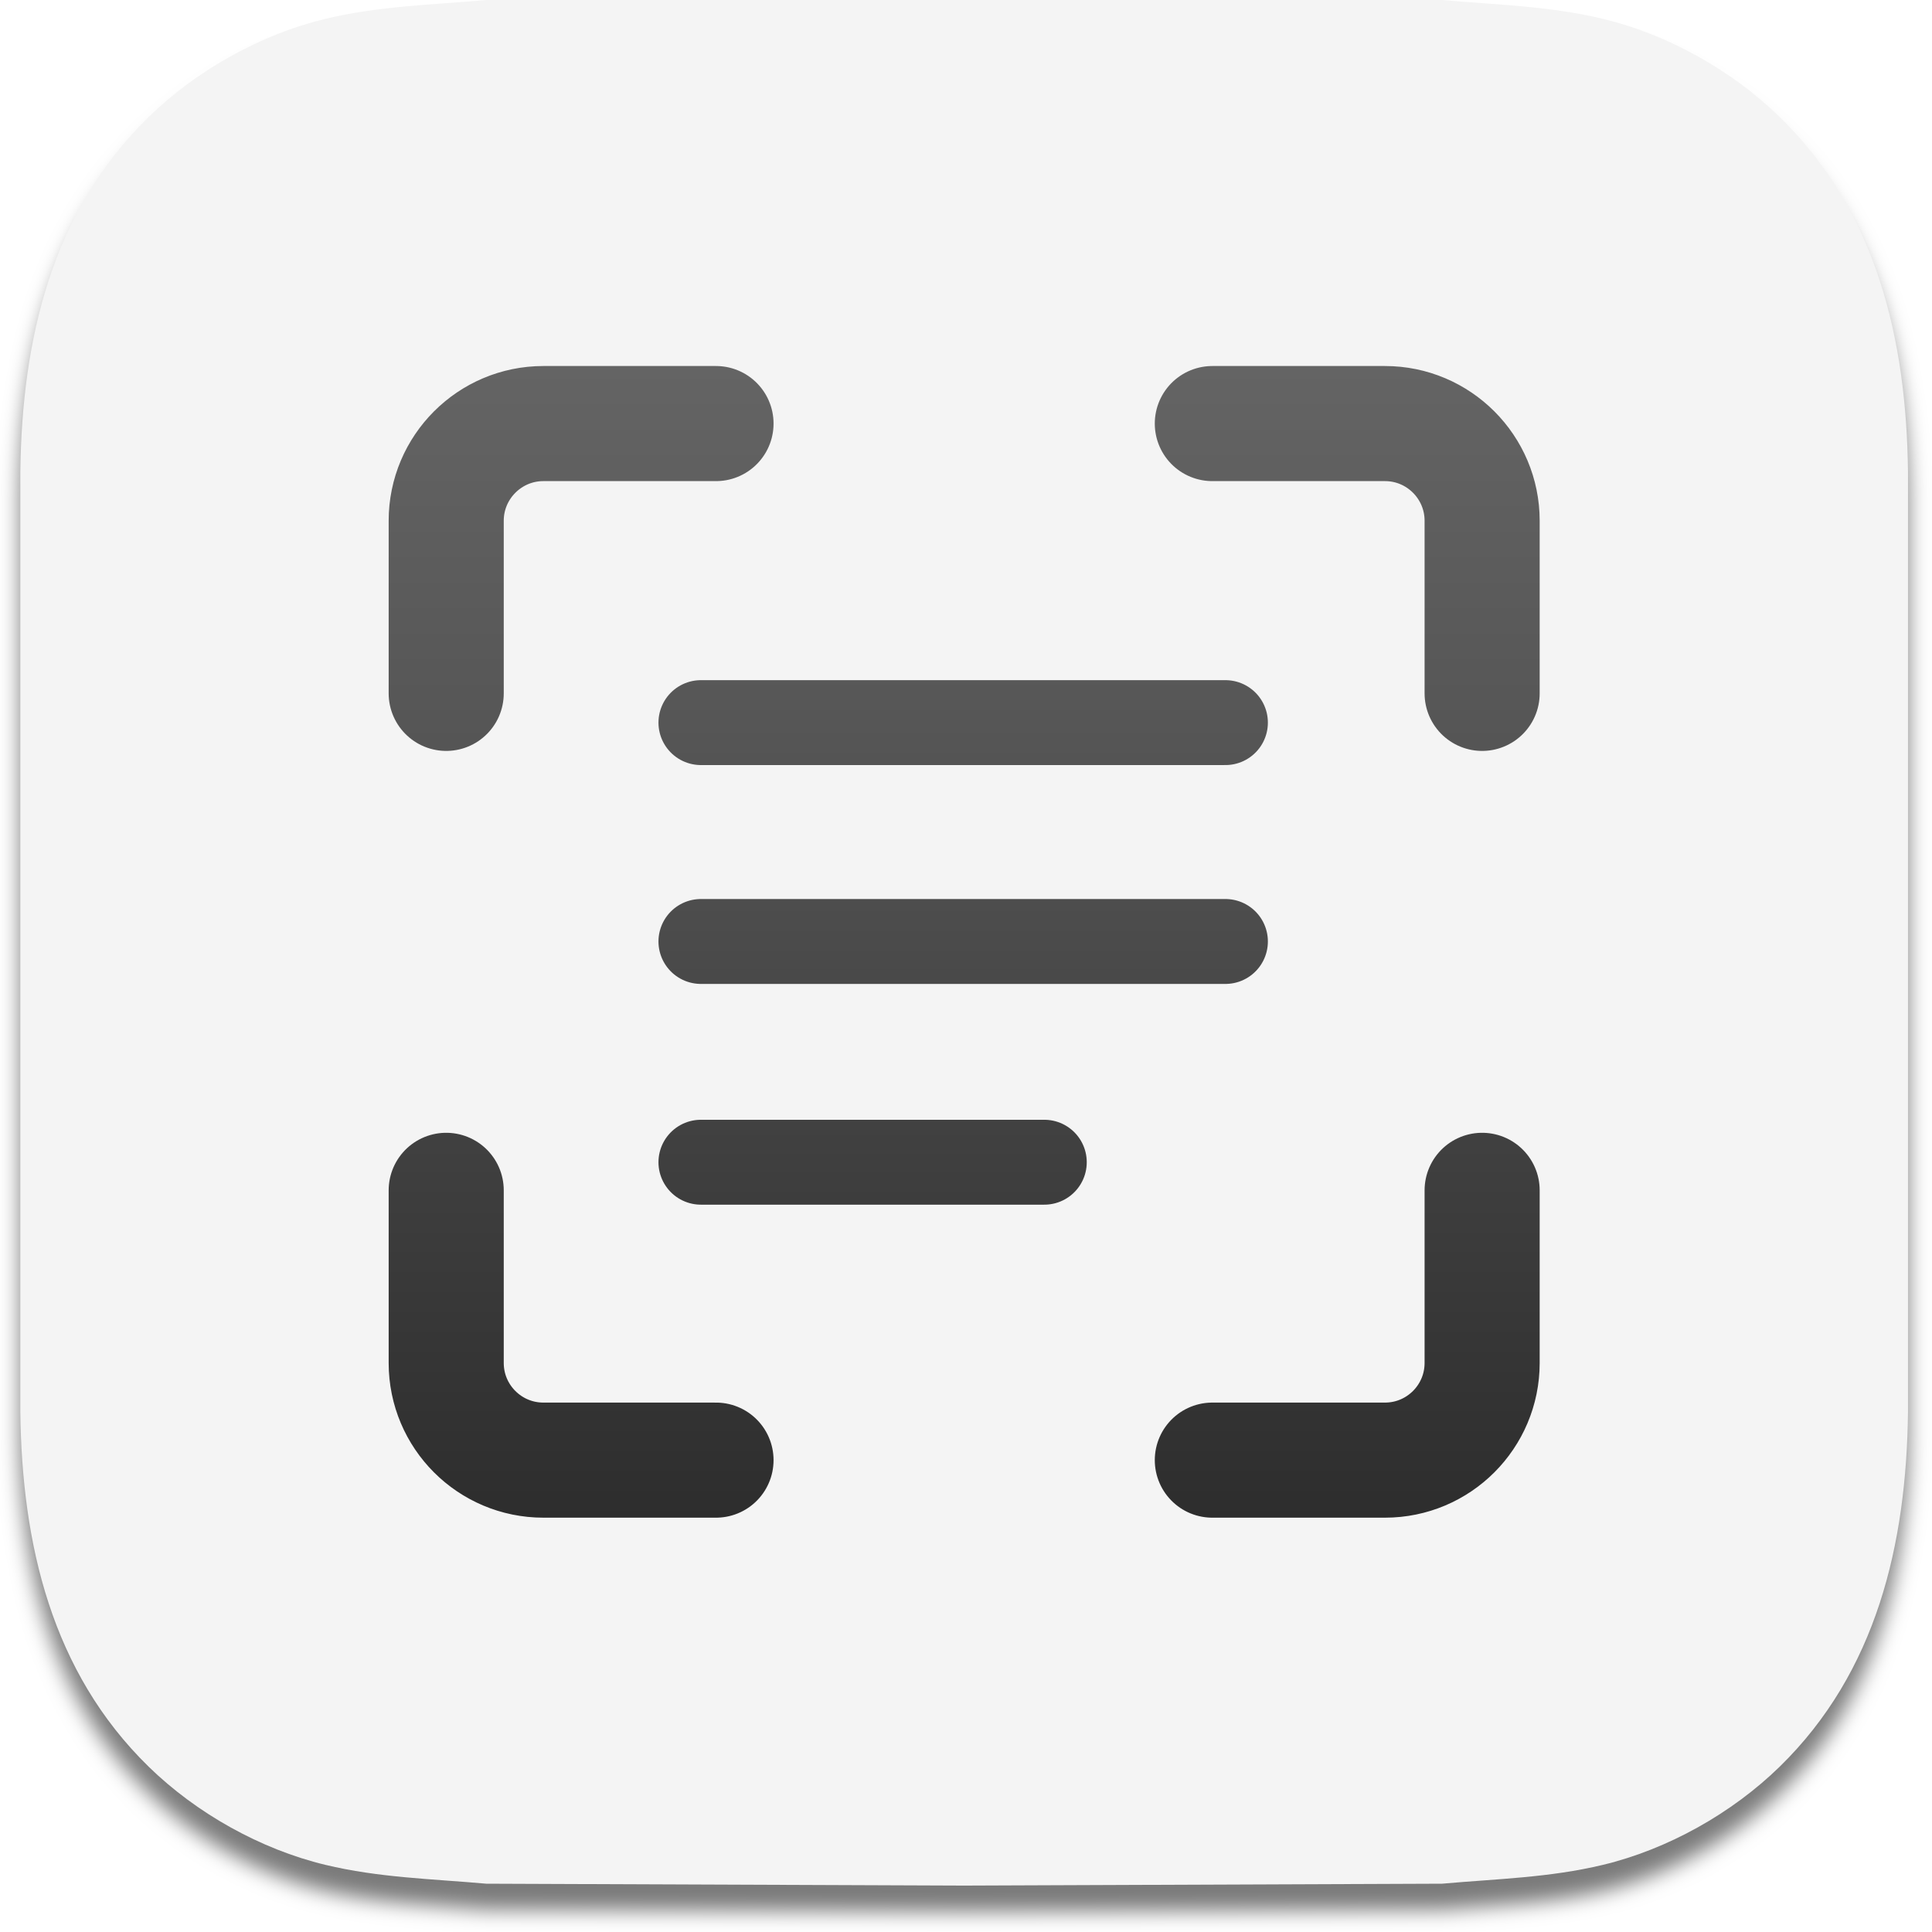
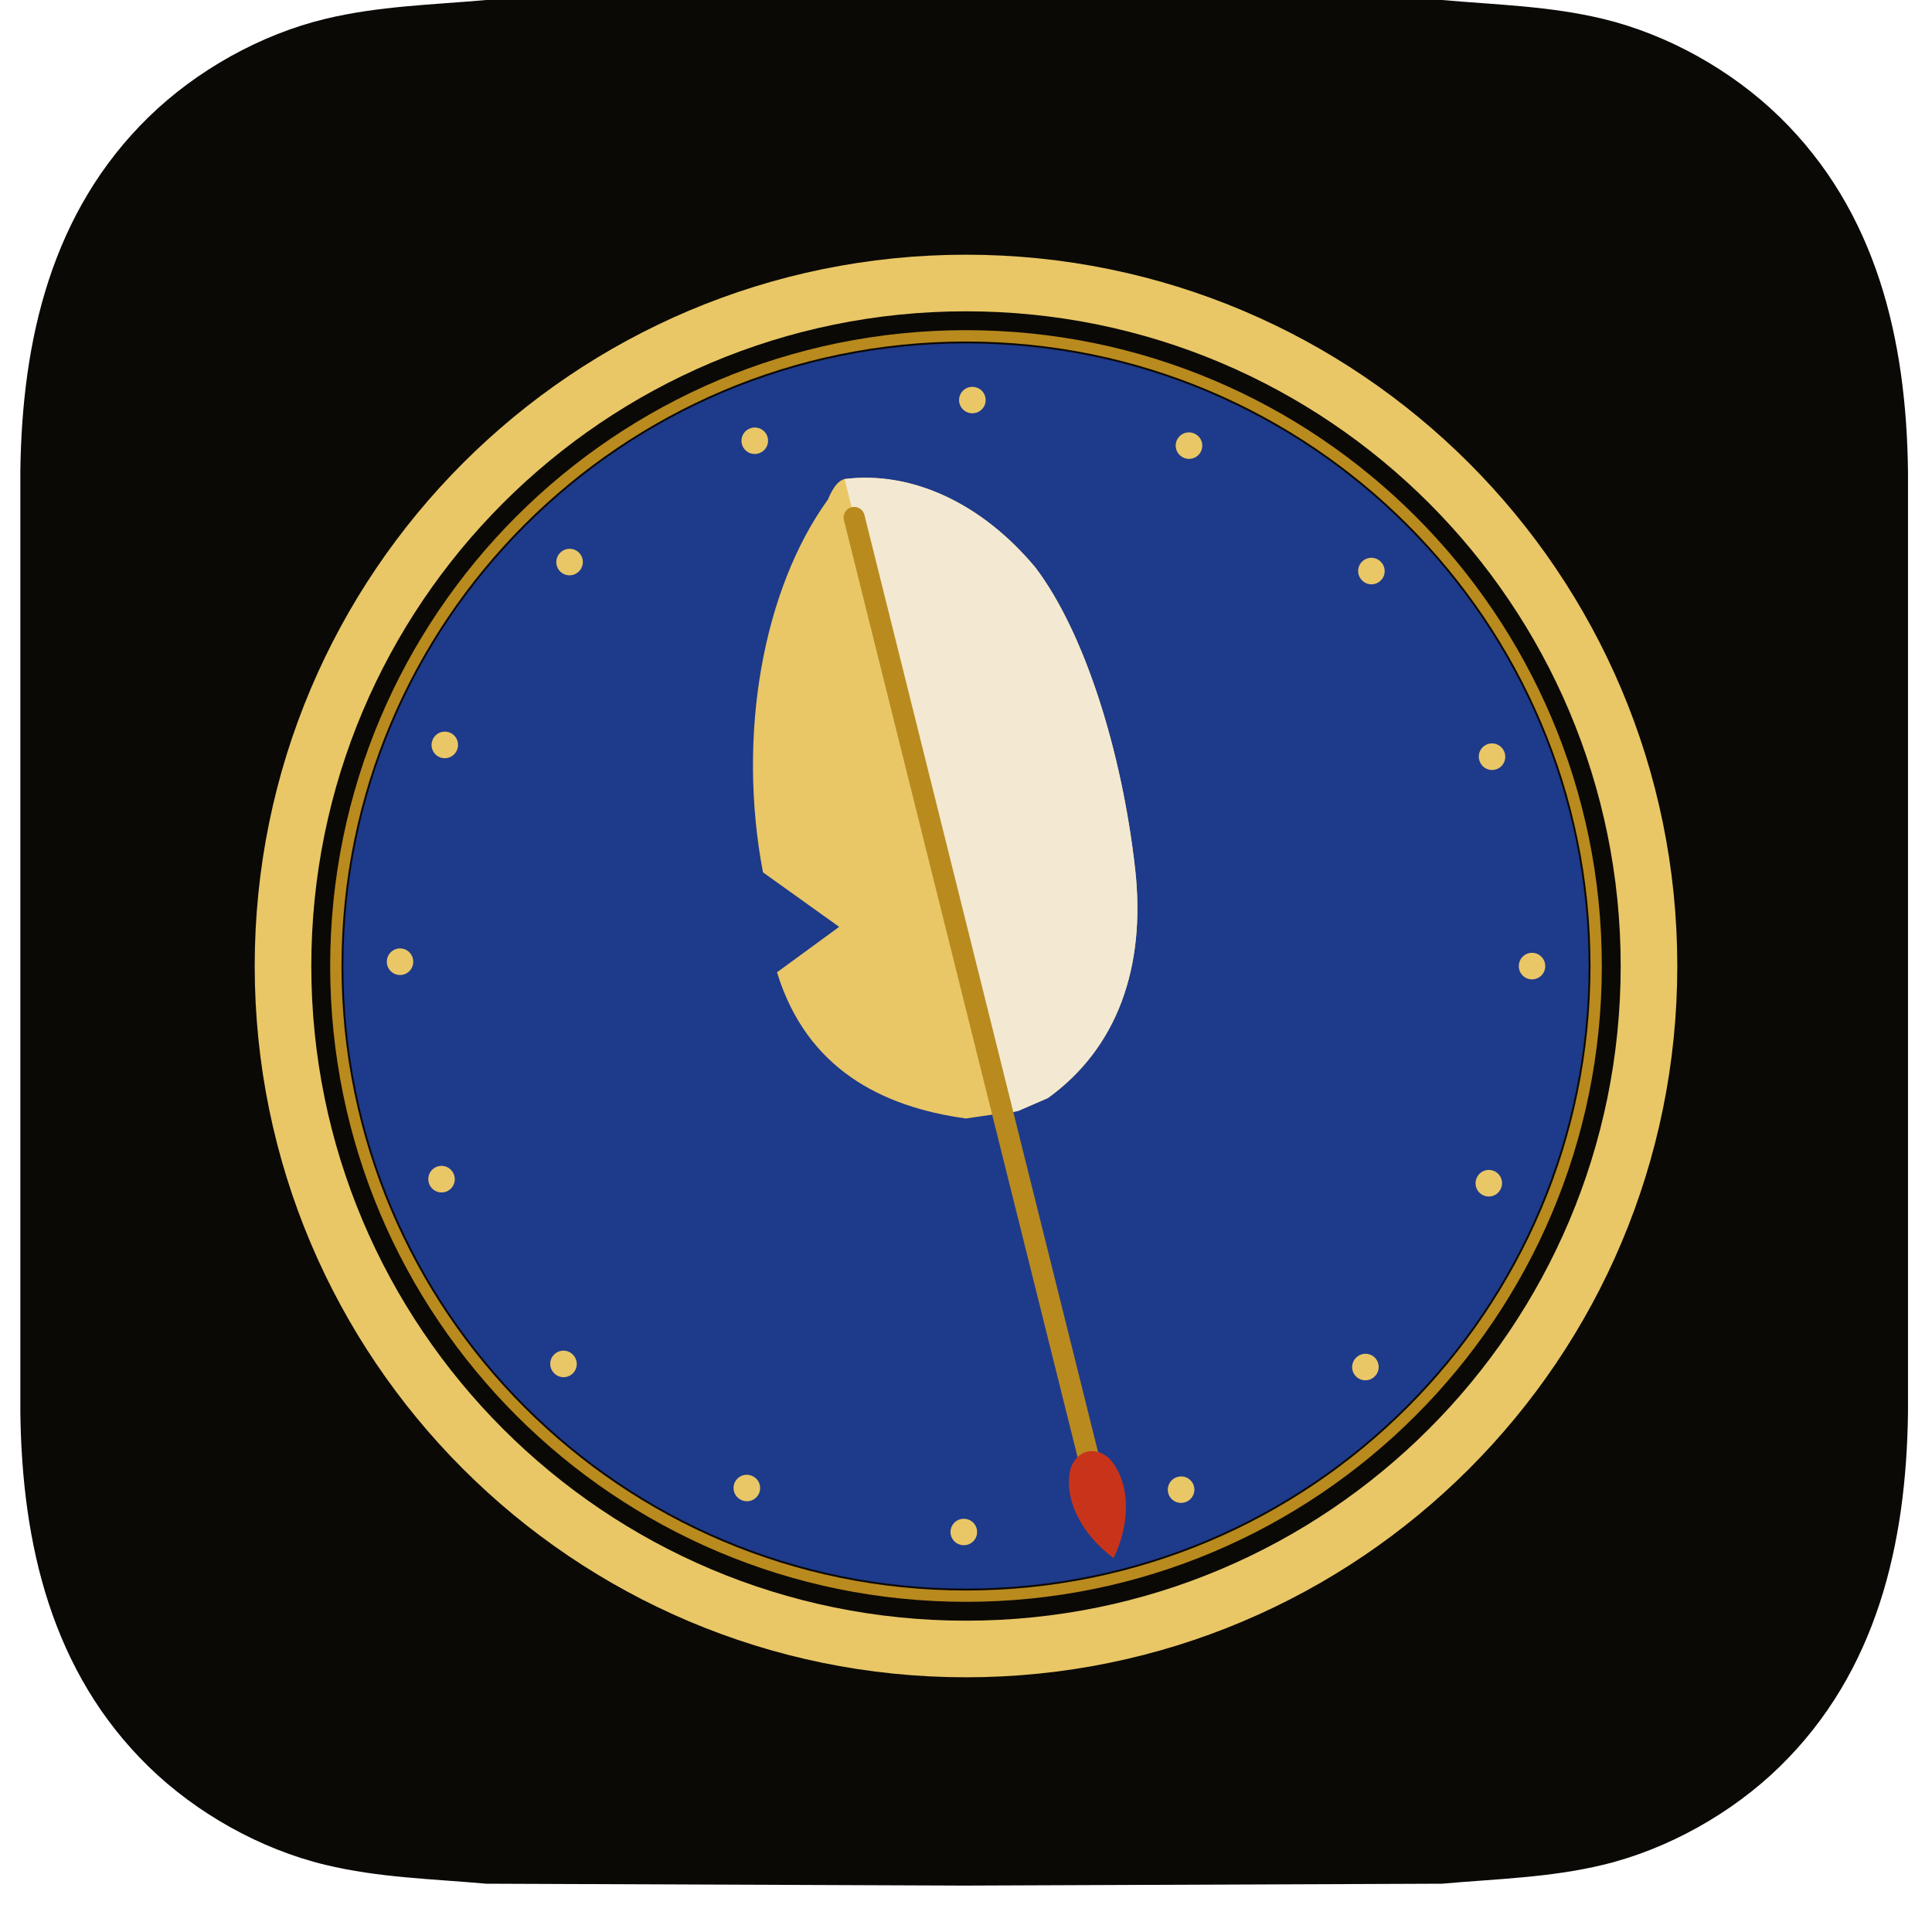
<svg xmlns="http://www.w3.org/2000/svg" width="1024" height="1024" viewBox="0 0 1024 1024">
-   <defs>
-     <linearGradient id="glyph" gradientUnits="userSpaceOnUse" x1="0" y1="194" x2="0" y2="806">
-       <stop offset="0" stop-color="#646464" />
-       <stop offset="0.309" stop-color="#565656" />
-       <stop offset="0.498" stop-color="#4b4b4b" />
-       <stop offset="0.69" stop-color="#3f3f3f" />
-       <stop offset="1" stop-color="#2d2d2d" />
-     </linearGradient>
-     <filter id="drop" x="-25%" y="-25%" width="150%" height="150%">
-       <feGaussianBlur stdDeviation="5.5" />
-     </filter>
-   </defs>
-   <path fill="#000000" opacity="0.52" filter="url(#drop)" transform="translate(0 13.75)" d="M 1011.276 499.2     L 1011.276 250     C 1010.435 180.03 994.767 112.261 943.248 62     C 917.954 37.323 883.995 18.268 849.639 10     C 821.247 3.168 793.421 2.587 764.333 0     L 511.03 -1     L 257.727 0     C 228.639 2.587 200.813 3.168 172.421 10     C 138.065 18.268 104.106 37.323 78.812 62     C 27.293 112.261 11.625 180.03 10.784 250     L 10.784 499.2     L 10.784 748.4     C 11.625 818.37 27.293 886.139 78.812 936.4     C 104.106 961.077 138.065 980.132 172.421 988.4     C 200.813 995.232 228.639 995.813 257.727 998.4     L 511.03 999.4     L 764.333 998.4     C 793.421 995.813 821.247 995.232 849.639 988.4     C 883.995 980.132 917.954 961.077 943.248 936.4     C 994.767 886.139 1010.435 818.37 1011.276 748.4     Z" />
-   <path fill="#f4f4f4" d="M 1011.276 499.2     L 1011.276 250     C 1010.435 180.03 994.767 112.261 943.248 62     C 917.954 37.323 883.995 18.268 849.639 10     C 821.247 3.168 793.421 2.587 764.333 0     L 511.03 -1     L 257.727 0     C 228.639 2.587 200.813 3.168 172.421 10     C 138.065 18.268 104.106 37.323 78.812 62     C 27.293 112.261 11.625 180.03 10.784 250     L 10.784 499.2     L 10.784 748.4     C 11.625 818.37 27.293 886.139 78.812 936.4     C 104.106 961.077 138.065 980.132 172.421 988.4     C 200.813 995.232 228.639 995.813 257.727 998.4     L 511.03 999.4     L 764.333 998.4     C 793.421 995.813 821.247 995.232 849.639 988.4     C 883.995 980.132 917.954 961.077 943.248 936.4     C 994.767 886.139 1010.435 818.37 1011.276 748.4     Z" />
-   <g fill="none" stroke="url(#glyph)" stroke-linecap="round">
-     <g stroke-width="61">
-       <path d="M 236.5 367.5 V 276 C 236.5 247.6 259.6 224.5 288 224.5 H 379.5" />
-       <path d="M 785.56 367.5 V 276 C 785.56 247.6 762.5 224.5 734.06 224.5 H 642.56" />
-       <path d="M 236.5 630.9 V 722.4 C 236.5 750.84 259.56 773.9 288 773.9 H 379.5" />
-       <path d="M 785.56 630.9 V 722.4 C 785.56 750.84 762.5 773.9 734.06 773.9 H 642.56" />
-     </g>
-     <g stroke-width="45">
-       <path d="M 371.5 383 H 649.5" />
-       <path d="M 371.5 499 H 649.5" />
-       <path d="M 371.5 616 H 553.5" />
-     </g>
+   <path fill="#0B0906" d="M 1011.276 499.2 L 1011.276 250 C 1010.435 180.03 994.767 112.261 943.248 62 C 917.954 37.323 883.995 18.268 849.639 10 C 821.247 3.168 793.421 2.587 764.333 0 L 511.03 -1 L 257.727 0 C 228.639 2.587 200.813 3.168 172.421 10 C 138.065 18.268 104.106 37.323 78.812 62 C 27.293 112.261 11.625 180.03 10.784 250 L 10.784 499.2 L 10.784 748.4 C 11.625 818.37 27.293 886.139 78.812 936.4 C 104.106 961.077 138.065 980.132 172.421 988.4 C 200.813 995.232 228.639 995.813 257.727 998.4 L 511.03 999.4 L 764.333 998.4 C 793.421 995.813 821.247 995.232 849.639 988.4 C 883.995 980.132 917.954 961.077 943.248 936.4 C 994.767 886.139 1010.435 818.37 1011.276 748.4 Z" />
+   <circle cx="512" cy="512" r="362" fill="none" stroke="#E9C766" stroke-width="30" />
+   <circle cx="512" cy="512" r="334" fill="none" stroke="#B98A1E" stroke-width="6" />
+   <circle cx="512" cy="512" r="330" fill="#1E3A8A" />
+   <circle cx="512" cy="512" r="300" fill="none" stroke="#E9C766" stroke-width="14" stroke-linecap="round" stroke-dasharray="0.1 118" />
+   <g transform="translate(512 512) rotate(-14) scale(0.7)">
+     <path d="M 0 -380 C 50 -374 96 -338 124 -280 C 148 -224 154 -130 142 -40 C 132 34 96 88 36 112 L 12 116 L -28 112 C -88 88 -136 46 -140 -30 L -86 -52 L -132 -106 C -126 -212 -80 -314 -16 -368 C -10 -376 -5 -380 0 -380 Z" fill="#E9C766" />
+     <path d="M 0 -380 C 50 -374 96 -338 124 -280 C 148 -224 154 -130 142 -40 C 132 34 96 88 36 112 L 12 116 L 0 116 Z" fill="#F3E9D2" />
+     <path d="M 0 -350 L 0 400" stroke="#B98A1E" stroke-width="16" stroke-linecap="round" />
+     <path d="M 0 462 C -20 438 -26 408 -15 388 C -7 376 7 376 15 388 C 26 408 20 438 0 462 Z" fill="#C8341A" />
  </g>
</svg>
